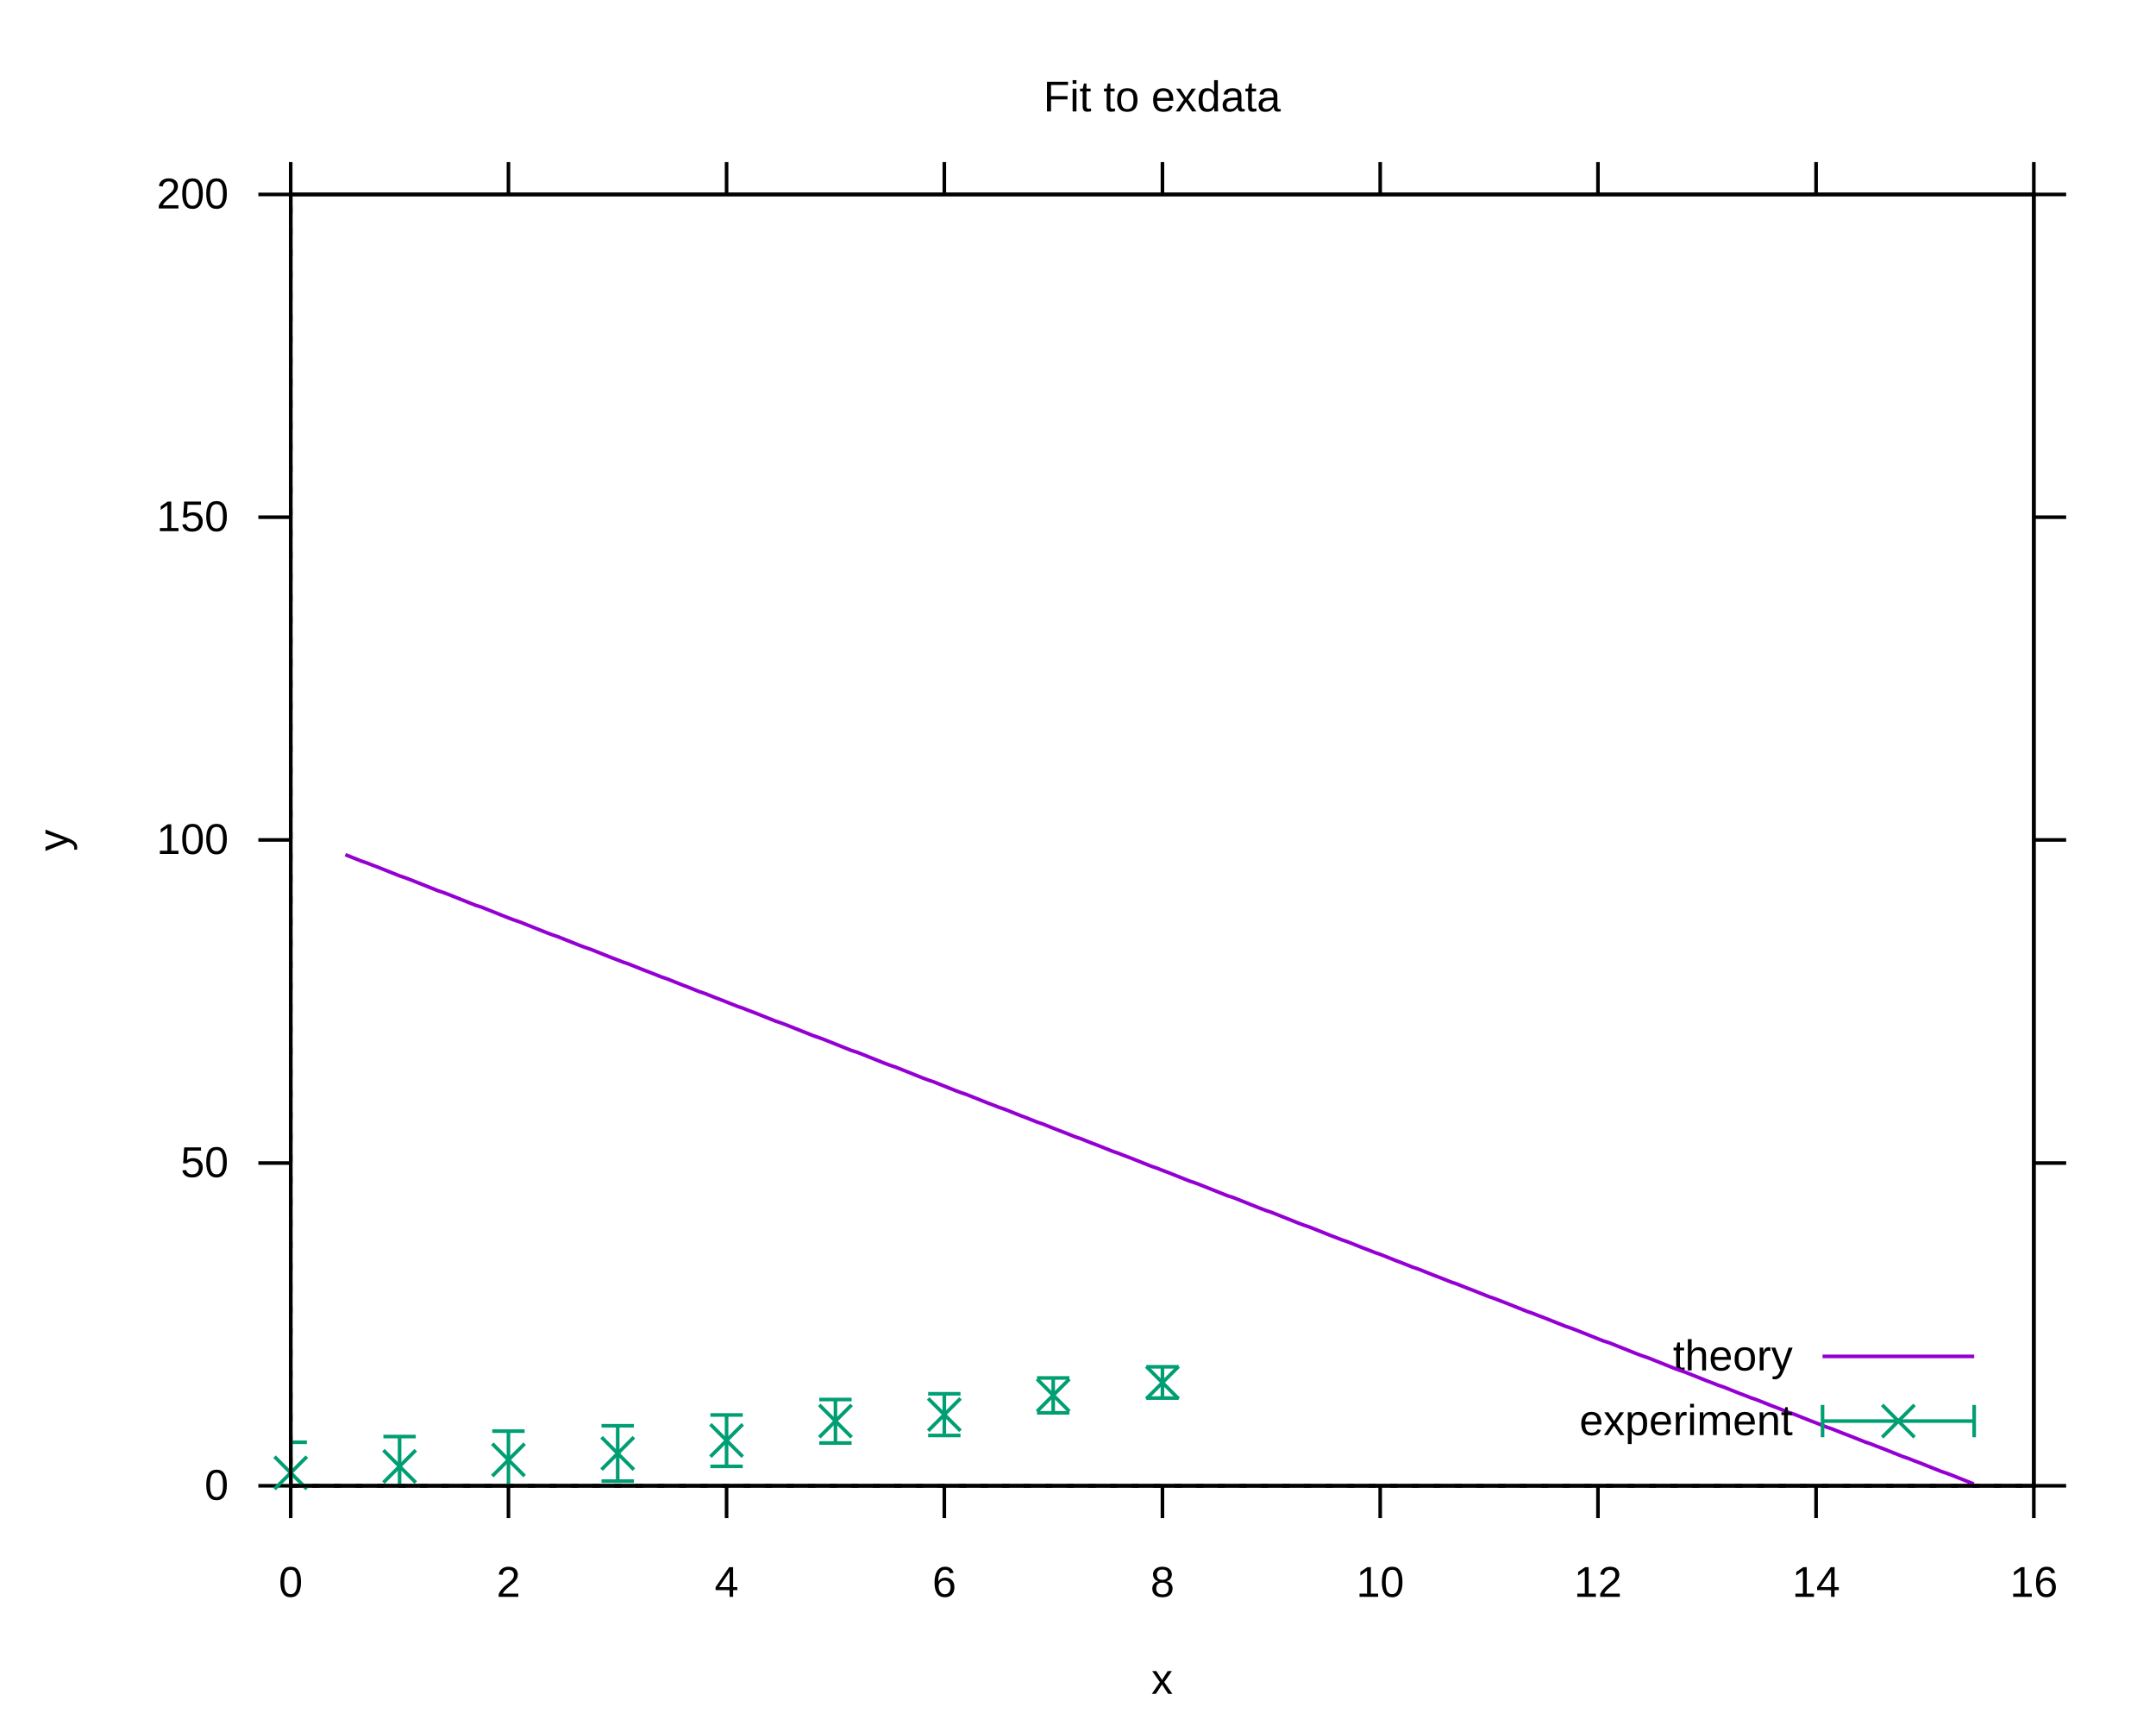
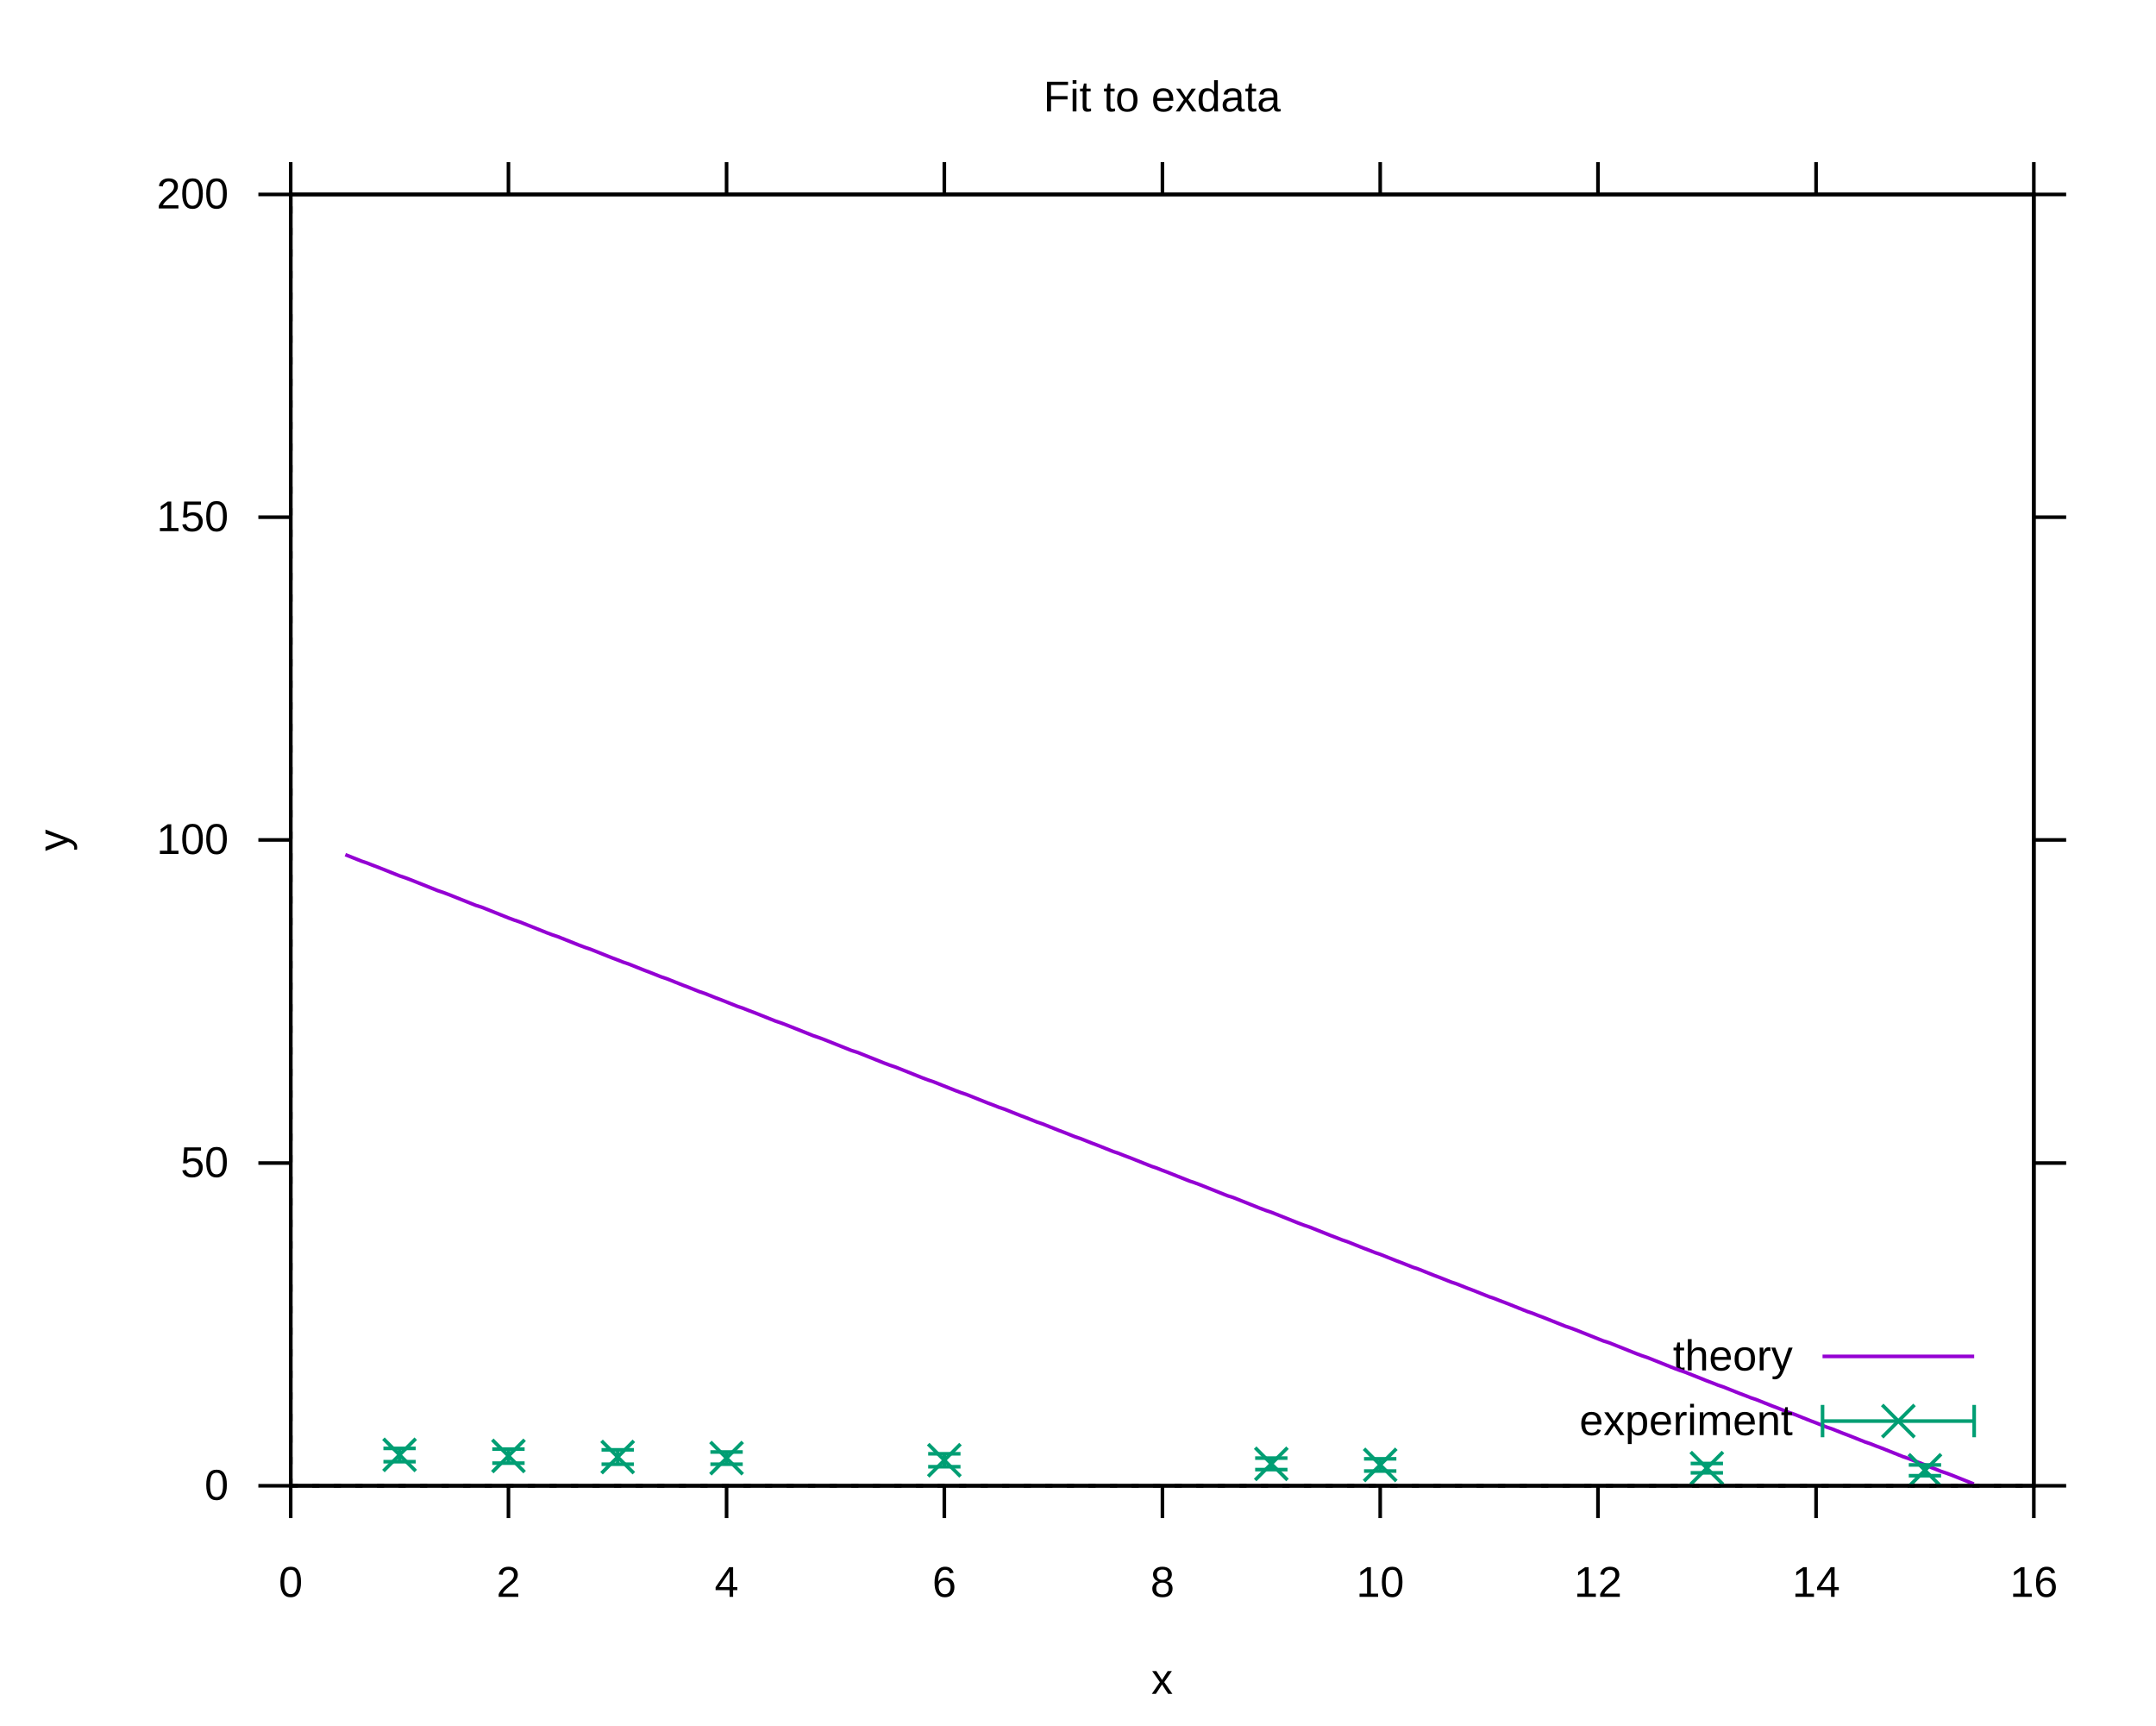
<svg xmlns="http://www.w3.org/2000/svg" xmlns:xlink="http://www.w3.org/1999/xlink" width="600" height="480" viewBox="0 0 600 480">
  <g id="gnuplot_canvas">
    <rect x="0" y="0" width="600" height="480" fill="none" />
    <defs>
      <circle id="gpDot" r="0.5" stroke-width="0.5" stroke="currentColor" />
      <path id="gpPt0" stroke-width="0.222" stroke="currentColor" d="M-1,0 h2 M0,-1 v2" />
      <path id="gpPt1" stroke-width="0.222" stroke="currentColor" d="M-1,-1 L1,1 M1,-1 L-1,1" />
      <path id="gpPt2" stroke-width="0.222" stroke="currentColor" d="M-1,0 L1,0 M0,-1 L0,1 M-1,-1 L1,1 M-1,1 L1,-1" />
      <rect id="gpPt3" stroke-width="0.222" stroke="currentColor" x="-1" y="-1" width="2" height="2" />
      <rect id="gpPt4" stroke-width="0.222" stroke="currentColor" fill="currentColor" x="-1" y="-1" width="2" height="2" />
      <circle id="gpPt5" stroke-width="0.222" stroke="currentColor" cx="0" cy="0" r="1" />
      <use xlink:href="#gpPt5" id="gpPt6" fill="currentColor" stroke="none" />
      <path id="gpPt7" stroke-width="0.222" stroke="currentColor" d="M0,-1.33 L-1.33,0.67 L1.33,0.67 z" />
      <use xlink:href="#gpPt7" id="gpPt8" fill="currentColor" stroke="none" />
      <use xlink:href="#gpPt7" id="gpPt9" stroke="currentColor" transform="rotate(180)" />
      <use xlink:href="#gpPt9" id="gpPt10" fill="currentColor" stroke="none" />
      <use xlink:href="#gpPt3" id="gpPt11" stroke="currentColor" transform="rotate(45)" />
      <use xlink:href="#gpPt11" id="gpPt12" fill="currentColor" stroke="none" />
      <path id="gpPt13" stroke-width="0.222" stroke="currentColor" d="M0,1.330 L1.265,0.411 L0.782,-1.067 L-0.782,-1.076 L-1.265,0.411 z" />
      <use xlink:href="#gpPt13" id="gpPt14" fill="currentColor" stroke="none" />
      <filter id="textbox" filterUnits="objectBoundingBox" x="0" y="0" height="1" width="1">
        <feFlood flood-color="white" flood-opacity="1" result="bgnd" />
        <feComposite in="SourceGraphic" in2="bgnd" operator="atop" />
      </filter>
      <filter id="greybox" filterUnits="objectBoundingBox" x="0" y="0" height="1" width="1">
        <feFlood flood-color="lightgrey" flood-opacity="1" result="grey" />
        <feComposite in="SourceGraphic" in2="grey" operator="atop" />
      </filter>
    </defs>
    <g fill="none" color="white" stroke="currentColor" stroke-width="1.00" stroke-linecap="butt" stroke-linejoin="miter">
</g>
    <g fill="none" color="black" stroke="currentColor" stroke-width="1.00" stroke-linecap="butt" stroke-linejoin="miter">
      <path stroke="black" d="M80.9,413.4 L71.9,413.4 M566.0,413.4 L575.0,413.4  " />
      <g transform="translate(63.6,417.3)" stroke="none" fill="black" font-family="Arial" font-size="12.00" text-anchor="end">
        <text>
          <tspan font-family="Arial"> 0</tspan>
        </text>
      </g>
    </g>
    <g fill="none" color="black" stroke="currentColor" stroke-width="1.00" stroke-linecap="butt" stroke-linejoin="miter">
      <path stroke="black" d="M80.9,323.6 L71.9,323.6 M566.0,323.6 L575.0,323.6  " />
      <g transform="translate(63.6,327.5)" stroke="none" fill="black" font-family="Arial" font-size="12.00" text-anchor="end">
        <text>
          <tspan font-family="Arial"> 50</tspan>
        </text>
      </g>
    </g>
    <g fill="none" color="black" stroke="currentColor" stroke-width="1.00" stroke-linecap="butt" stroke-linejoin="miter">
      <path stroke="black" d="M80.9,233.7 L71.9,233.7 M566.0,233.7 L575.0,233.7  " />
      <g transform="translate(63.6,237.6)" stroke="none" fill="black" font-family="Arial" font-size="12.00" text-anchor="end">
        <text>
          <tspan font-family="Arial"> 100</tspan>
        </text>
      </g>
    </g>
    <g fill="none" color="black" stroke="currentColor" stroke-width="1.00" stroke-linecap="butt" stroke-linejoin="miter">
      <path stroke="black" d="M80.9,143.9 L71.9,143.9 M566.0,143.9 L575.0,143.9  " />
      <g transform="translate(63.6,147.8)" stroke="none" fill="black" font-family="Arial" font-size="12.00" text-anchor="end">
        <text>
          <tspan font-family="Arial"> 150</tspan>
        </text>
      </g>
    </g>
    <g fill="none" color="black" stroke="currentColor" stroke-width="1.00" stroke-linecap="butt" stroke-linejoin="miter">
      <path stroke="black" d="M80.9,54.1 L71.9,54.1 M566.0,54.1 L575.0,54.1  " />
      <g transform="translate(63.6,58.0)" stroke="none" fill="black" font-family="Arial" font-size="12.00" text-anchor="end">
        <text>
          <tspan font-family="Arial"> 200</tspan>
        </text>
      </g>
    </g>
    <g fill="none" color="black" stroke="currentColor" stroke-width="1.00" stroke-linecap="butt" stroke-linejoin="miter">
      <path stroke="black" d="M80.9,413.4 L80.9,422.4 M80.9,54.1 L80.9,45.1  " />
      <g transform="translate(80.9,444.3)" stroke="none" fill="black" font-family="Arial" font-size="12.00" text-anchor="middle">
        <text>
          <tspan font-family="Arial"> 0</tspan>
        </text>
      </g>
    </g>
    <g fill="none" color="black" stroke="currentColor" stroke-width="1.00" stroke-linecap="butt" stroke-linejoin="miter">
      <path stroke="black" d="M141.5,413.4 L141.5,422.4 M141.5,54.1 L141.5,45.1  " />
      <g transform="translate(141.5,444.3)" stroke="none" fill="black" font-family="Arial" font-size="12.00" text-anchor="middle">
        <text>
          <tspan font-family="Arial"> 2</tspan>
        </text>
      </g>
    </g>
    <g fill="none" color="black" stroke="currentColor" stroke-width="1.00" stroke-linecap="butt" stroke-linejoin="miter">
      <path stroke="black" d="M202.2,413.4 L202.2,422.4 M202.2,54.1 L202.2,45.1  " />
      <g transform="translate(202.2,444.3)" stroke="none" fill="black" font-family="Arial" font-size="12.00" text-anchor="middle">
        <text>
          <tspan font-family="Arial"> 4</tspan>
        </text>
      </g>
    </g>
    <g fill="none" color="black" stroke="currentColor" stroke-width="1.00" stroke-linecap="butt" stroke-linejoin="miter">
      <path stroke="black" d="M262.8,413.4 L262.8,422.4 M262.8,54.1 L262.8,45.1  " />
      <g transform="translate(262.8,444.3)" stroke="none" fill="black" font-family="Arial" font-size="12.00" text-anchor="middle">
        <text>
          <tspan font-family="Arial"> 6</tspan>
        </text>
      </g>
    </g>
    <g fill="none" color="black" stroke="currentColor" stroke-width="1.00" stroke-linecap="butt" stroke-linejoin="miter">
      <path stroke="black" d="M323.5,413.4 L323.5,422.4 M323.5,54.1 L323.5,45.1  " />
      <g transform="translate(323.5,444.3)" stroke="none" fill="black" font-family="Arial" font-size="12.00" text-anchor="middle">
        <text>
          <tspan font-family="Arial"> 8</tspan>
        </text>
      </g>
    </g>
    <g fill="none" color="black" stroke="currentColor" stroke-width="1.00" stroke-linecap="butt" stroke-linejoin="miter">
      <path stroke="black" d="M384.1,413.4 L384.1,422.4 M384.1,54.1 L384.1,45.1  " />
      <g transform="translate(384.1,444.3)" stroke="none" fill="black" font-family="Arial" font-size="12.00" text-anchor="middle">
        <text>
          <tspan font-family="Arial"> 10</tspan>
        </text>
      </g>
    </g>
    <g fill="none" color="black" stroke="currentColor" stroke-width="1.00" stroke-linecap="butt" stroke-linejoin="miter">
      <path stroke="black" d="M444.7,413.4 L444.7,422.4 M444.7,54.1 L444.7,45.1  " />
      <g transform="translate(444.7,444.3)" stroke="none" fill="black" font-family="Arial" font-size="12.00" text-anchor="middle">
        <text>
          <tspan font-family="Arial"> 12</tspan>
        </text>
      </g>
    </g>
    <g fill="none" color="black" stroke="currentColor" stroke-width="1.00" stroke-linecap="butt" stroke-linejoin="miter">
      <path stroke="black" d="M505.4,413.4 L505.4,422.4 M505.4,54.1 L505.4,45.1  " />
      <g transform="translate(505.4,444.3)" stroke="none" fill="black" font-family="Arial" font-size="12.00" text-anchor="middle">
        <text>
          <tspan font-family="Arial"> 14</tspan>
        </text>
      </g>
    </g>
    <g fill="none" color="black" stroke="currentColor" stroke-width="1.00" stroke-linecap="butt" stroke-linejoin="miter">
      <path stroke="black" d="M566.0,413.4 L566.0,422.4 M566.0,54.1 L566.0,45.1  " />
      <g transform="translate(566.0,444.3)" stroke="none" fill="black" font-family="Arial" font-size="12.00" text-anchor="middle">
        <text>
          <tspan font-family="Arial"> 16</tspan>
        </text>
      </g>
    </g>
    <g fill="none" color="black" stroke="currentColor" stroke-width="1.00" stroke-linecap="butt" stroke-linejoin="miter">
</g>
    <g fill="none" color="gray" stroke="currentColor" stroke-width="1.00" stroke-linecap="butt" stroke-linejoin="miter">
      <path stroke="black" stroke-dasharray="2,4" d="M80.9,413.4 L566.0,413.4  " />
    </g>
    <g fill="none" color="gray" stroke="currentColor" stroke-width="1.00" stroke-linecap="butt" stroke-linejoin="miter">
      <path stroke="black" stroke-dasharray="2,4" d="M80.9,413.4 L80.9,54.1  " />
    </g>
    <g fill="none" color="black" stroke="currentColor" stroke-width="1.00" stroke-linecap="butt" stroke-linejoin="miter">
      <path stroke="black" d="M80.9,54.1 L80.9,413.4 L566.0,413.4 L566.0,54.1 L80.9,54.1 Z  " />
    </g>
    <g fill="none" color="black" stroke="currentColor" stroke-width="1.00" stroke-linecap="butt" stroke-linejoin="miter">
      <g transform="translate(19.0,233.8) rotate(270)" stroke="none" fill="black" font-family="Arial" font-size="12.00" text-anchor="middle">
        <text>
          <tspan font-family="Arial">y</tspan>
        </text>
      </g>
    </g>
    <g fill="none" color="black" stroke="currentColor" stroke-width="1.00" stroke-linecap="butt" stroke-linejoin="miter">
      <g transform="translate(323.4,471.3)" stroke="none" fill="black" font-family="Arial" font-size="12.00" text-anchor="middle">
        <text>
          <tspan font-family="Arial">x</tspan>
        </text>
      </g>
    </g>
    <g fill="none" color="black" stroke="currentColor" stroke-width="1.00" stroke-linecap="butt" stroke-linejoin="miter">
      <g transform="translate(323.4,31.0)" stroke="none" fill="black" font-family="Arial" font-size="12.00" text-anchor="middle">
        <text>
          <tspan font-family="Arial">Fit to exdata</tspan>
        </text>
      </g>
    </g>
    <g fill="none" color="black" stroke="currentColor" stroke-width="1.00" stroke-linecap="butt" stroke-linejoin="miter">
</g>
    <g id="gnuplot_plot_1">
      <g fill="none" color="black" stroke="currentColor" stroke-width="1.00" stroke-linecap="butt" stroke-linejoin="miter">
        <g transform="translate(498.9,381.3)" stroke="none" fill="black" font-family="Arial" font-size="12.00" text-anchor="end">
          <text>
            <tspan font-family="Arial">theory</tspan>
          </text>
        </g>
      </g>
      <g fill="none" color="black" stroke="currentColor" stroke-width="1.00" stroke-linecap="butt" stroke-linejoin="miter">
        <path stroke="rgb(148,   0, 211)" d="M507.2,377.4 L549.4,377.4 M96.1,237.8 L97.6,238.4 L99.1,239.0 L100.6,239.6 L102.1,240.1 L103.6,240.7   L105.2,241.3 L106.7,241.9 L108.2,242.5 L109.7,243.1 L111.2,243.7 L112.7,244.2 L114.3,244.8 L115.8,245.4   L117.3,246.0 L118.8,246.6 L120.3,247.2 L121.8,247.8 L123.3,248.3 L124.9,248.9 L126.4,249.5 L127.9,250.1   L129.4,250.7 L130.9,251.3 L132.4,251.9 L134.0,252.4 L135.5,253.0 L137.0,253.6 L138.5,254.2 L140.0,254.8   L141.5,255.4 L143.1,256.0 L144.6,256.5 L146.1,257.1 L147.6,257.7 L149.1,258.3 L150.6,258.9 L152.1,259.5   L153.7,260.1 L155.2,260.6 L156.7,261.2 L158.2,261.8 L159.7,262.4 L161.2,263.0 L162.8,263.6 L164.3,264.1   L165.8,264.7 L167.3,265.3 L168.8,265.9 L170.3,266.5 L171.9,267.1 L173.4,267.7 L174.9,268.2 L176.4,268.8   L177.9,269.4 L179.4,270.0 L181.0,270.6 L182.5,271.2 L184.0,271.8 L185.5,272.3 L187.0,272.9 L188.5,273.5   L190.0,274.1 L191.6,274.7 L193.1,275.3 L194.6,275.9 L196.1,276.4 L197.6,277.0 L199.1,277.6 L200.7,278.2   L202.2,278.8 L203.7,279.4 L205.2,280.0 L206.7,280.5 L208.2,281.1 L209.8,281.7 L211.3,282.3 L212.8,282.9   L214.3,283.5 L215.8,284.1 L217.3,284.6 L218.9,285.2 L220.4,285.8 L221.9,286.4 L223.4,287.0 L224.9,287.6   L226.4,288.2 L227.9,288.7 L229.5,289.3 L231.0,289.9 L232.5,290.5 L234.0,291.1 L235.5,291.7 L237.0,292.3   L238.6,292.8 L240.1,293.4 L241.6,294.0 L243.1,294.6 L244.6,295.2 L246.1,295.8 L247.7,296.4 L249.2,296.9   L250.7,297.5 L252.2,298.1 L253.7,298.7 L255.2,299.3 L256.7,299.9 L258.3,300.5 L259.8,301.0 L261.3,301.6   L262.8,302.2 L264.3,302.8 L265.8,303.4 L267.4,304.0 L268.9,304.5 L270.4,305.1 L271.9,305.7 L273.4,306.3   L274.9,306.9 L276.5,307.5 L278.0,308.1 L279.5,308.6 L281.0,309.2 L282.5,309.8 L284.0,310.4 L285.6,311.0   L287.1,311.6 L288.6,312.2 L290.1,312.7 L291.6,313.3 L293.1,313.9 L294.6,314.5 L296.2,315.1 L297.7,315.7   L299.2,316.3 L300.7,316.8 L302.2,317.4 L303.7,318.0 L305.3,318.6 L306.8,319.2 L308.3,319.8 L309.8,320.4   L311.3,320.9 L312.8,321.5 L314.4,322.1 L315.9,322.7 L317.4,323.3 L318.9,323.9 L320.4,324.5 L321.9,325.0   L323.4,325.6 L325.0,326.2 L326.5,326.8 L328.0,327.4 L329.5,328.0 L331.0,328.6 L332.5,329.1 L334.1,329.7   L335.6,330.3 L337.1,330.9 L338.6,331.5 L340.1,332.1 L341.6,332.7 L343.2,333.2 L344.7,333.8 L346.2,334.4   L347.7,335.0 L349.2,335.6 L350.7,336.2 L352.3,336.8 L353.8,337.3 L355.3,337.9 L356.8,338.5 L358.3,339.1   L359.8,339.7 L361.3,340.3 L362.9,340.9 L364.4,341.4 L365.9,342.0 L367.4,342.6 L368.9,343.2 L370.4,343.8   L372.0,344.4 L373.5,345.0 L375.0,345.5 L376.5,346.1 L378.0,346.7 L379.5,347.3 L381.1,347.9 L382.6,348.5   L384.1,349.0 L385.6,349.6 L387.1,350.2 L388.6,350.8 L390.2,351.4 L391.7,352.0 L393.2,352.6 L394.7,353.1   L396.2,353.7 L397.7,354.3 L399.2,354.9 L400.8,355.5 L402.3,356.1 L403.8,356.7 L405.3,357.2 L406.8,357.8   L408.3,358.4 L409.9,359.0 L411.4,359.6 L412.9,360.2 L414.4,360.8 L415.9,361.3 L417.4,361.9 L419.0,362.5   L420.5,363.1 L422.0,363.7 L423.5,364.3 L425.0,364.9 L426.5,365.4 L428.0,366.0 L429.6,366.6 L431.1,367.2   L432.6,367.8 L434.1,368.4 L435.6,369.0 L437.1,369.5 L438.7,370.1 L440.2,370.7 L441.7,371.3 L443.2,371.9   L444.7,372.5 L446.2,373.1 L447.8,373.6 L449.3,374.2 L450.8,374.8 L452.3,375.4 L453.8,376.0 L455.3,376.6   L456.9,377.2 L458.4,377.7 L459.9,378.3 L461.4,378.9 L462.9,379.5 L464.4,380.1 L465.9,380.7 L467.5,381.3   L469.0,381.8 L470.5,382.4 L472.0,383.0 L473.5,383.6 L475.0,384.2 L476.6,384.8 L478.1,385.4 L479.6,385.9   L481.1,386.5 L482.6,387.1 L484.1,387.7 L485.7,388.3 L487.2,388.9 L488.7,389.4 L490.2,390.0 L491.7,390.6   L493.2,391.2 L494.8,391.8 L496.3,392.4 L497.8,393.0 L499.3,393.5 L500.8,394.1 L502.3,394.7 L503.8,395.3   L505.4,395.9 L506.9,396.5 L508.4,397.1 L509.9,397.6 L511.4,398.2 L512.9,398.8 L514.5,399.4 L516.0,400.0   L517.5,400.6 L519.0,401.2 L520.5,401.7 L522.0,402.3 L523.6,402.9 L525.1,403.5 L526.6,404.1 L528.1,404.7   L529.6,405.3 L531.1,405.8 L532.6,406.4 L534.2,407.0 L535.7,407.6 L537.2,408.2 L538.7,408.8 L540.2,409.4   L541.7,409.9 L543.3,410.5 L544.8,411.1 L546.3,411.7 L547.8,412.3 L549.3,412.9  " />
      </g>
    </g>
    <g id="gnuplot_plot_2">
      <g fill="none" color="black" stroke="currentColor" stroke-width="1.00" stroke-linecap="butt" stroke-linejoin="miter">
        <g transform="translate(498.9,399.3)" stroke="none" fill="black" font-family="Arial" font-size="12.00" text-anchor="end">
          <text>
            <tspan font-family="Arial">experiment</tspan>
          </text>
        </g>
      </g>
      <g fill="none" color="black" stroke="currentColor" stroke-width="1.00" stroke-linecap="butt" stroke-linejoin="miter">
-         <path stroke="rgb(  0, 158, 115)" d="M507.2,395.4 L549.4,395.4 M507.2,390.9 L507.2,399.9 M549.4,390.9 L549.4,399.9 M80.9,413.4 L80.9,401.3   L85.4,401.3 M111.2,413.4 L111.2,399.7 M106.7,399.7 L115.7,399.7 M141.5,413.4 L141.5,398.2 M137.0,398.2   L146.0,398.2 M171.9,412.1 L171.9,396.7 M167.4,412.1 L176.4,412.1 M167.4,396.7 L176.4,396.7 M202.2,408.0   L202.2,393.7 M197.7,408.0 L206.7,408.0 M197.7,393.7 L206.7,393.7 M232.5,401.5 L232.5,389.4 M228.0,401.5   L237.0,401.5 M228.0,389.4 L237.0,389.4 M262.8,399.4 L262.8,387.8 M258.3,399.4 L267.3,399.4 M258.3,387.8   L267.3,387.8 M293.1,393.1 L293.1,383.4 M288.6,393.1 L297.6,393.1 M288.6,383.4 L297.6,383.4 M323.5,389.0   L323.5,380.3 M319.0,389.0 L328.0,389.0 M319.0,380.3 L328.0,380.3  " />
-         <use xlink:href="#gpPt1" transform="translate(80.9,409.8) scale(4.50)" color="rgb(  0, 158, 115)" />
-         <use xlink:href="#gpPt1" transform="translate(111.2,408.0) scale(4.50)" color="rgb(  0, 158, 115)" />
-         <use xlink:href="#gpPt1" transform="translate(141.5,406.2) scale(4.50)" color="rgb(  0, 158, 115)" />
-         <use xlink:href="#gpPt1" transform="translate(171.9,404.4) scale(4.50)" color="rgb(  0, 158, 115)" />
-         <use xlink:href="#gpPt1" transform="translate(202.2,400.8) scale(4.50)" color="rgb(  0, 158, 115)" />
-         <use xlink:href="#gpPt1" transform="translate(232.5,395.4) scale(4.50)" color="rgb(  0, 158, 115)" />
-         <use xlink:href="#gpPt1" transform="translate(262.8,393.6) scale(4.50)" color="rgb(  0, 158, 115)" />
-         <use xlink:href="#gpPt1" transform="translate(293.1,388.2) scale(4.50)" color="rgb(  0, 158, 115)" />
-         <use xlink:href="#gpPt1" transform="translate(323.5,384.7) scale(4.50)" color="rgb(  0, 158, 115)" />
+         <path stroke="rgb(  0, 158, 115)" d="M507.2,395.4 L549.4,395.4 M507.2,390.9 L507.2,399.9 M549.4,390.9 L549.4,399.9 M111.2,406.7 L111.2,403.0   M106.7,406.7 L115.7,406.7 M106.7,403.0 L115.7,403.0 M141.5,407.1 L141.5,403.2 M137.0,407.1 L146.0,407.1   M137.0,403.2 L146.0,403.2 M171.9,407.4 L171.9,403.4 M167.4,407.4 L176.4,407.4 M167.4,403.4 L176.4,403.4   M202.2,407.4 L202.2,404.0 M197.7,407.4 L206.7,407.4 M197.7,404.0 L206.7,404.0 M262.8,408.1 L262.8,404.5   M258.3,408.1 L267.3,408.1 M258.3,404.5 L267.3,404.5 M353.8,408.9 L353.8,405.7 M349.3,408.9 L358.3,408.9   M349.3,405.7 L358.3,405.7 M384.1,409.3 L384.1,405.9 M379.6,409.3 L388.6,409.3 M379.6,405.9 L388.6,405.9   M475.0,409.8 L475.0,407.2 M470.5,409.8 L479.5,409.8 M470.5,407.2 L479.5,407.2 M535.7,410.6 L535.7,407.6   M531.2,410.6 L540.2,410.6 M531.2,407.6 L540.2,407.6  " />
+         <use xlink:href="#gpPt1" transform="translate(111.2,404.8) scale(4.50)" color="rgb(  0, 158, 115)" />
+         <use xlink:href="#gpPt1" transform="translate(141.5,405.1) scale(4.50)" color="rgb(  0, 158, 115)" />
+         <use xlink:href="#gpPt1" transform="translate(171.9,405.4) scale(4.50)" color="rgb(  0, 158, 115)" />
+         <use xlink:href="#gpPt1" transform="translate(202.2,405.7) scale(4.50)" color="rgb(  0, 158, 115)" />
+         <use xlink:href="#gpPt1" transform="translate(262.8,406.3) scale(4.50)" color="rgb(  0, 158, 115)" />
+         <use xlink:href="#gpPt1" transform="translate(353.8,407.3) scale(4.50)" color="rgb(  0, 158, 115)" />
+         <use xlink:href="#gpPt1" transform="translate(384.1,407.6) scale(4.50)" color="rgb(  0, 158, 115)" />
+         <use xlink:href="#gpPt1" transform="translate(475.0,408.5) scale(4.50)" color="rgb(  0, 158, 115)" />
+         <use xlink:href="#gpPt1" transform="translate(535.7,409.1) scale(4.50)" color="rgb(  0, 158, 115)" />
        <use xlink:href="#gpPt1" transform="translate(528.3,395.4) scale(4.50)" color="rgb(  0, 158, 115)" />
      </g>
    </g>
    <g fill="none" color="white" stroke="rgb(  0, 158, 115)" stroke-width="2.00" stroke-linecap="butt" stroke-linejoin="miter">
</g>
    <g fill="none" color="black" stroke="currentColor" stroke-width="2.00" stroke-linecap="butt" stroke-linejoin="miter">
</g>
    <g fill="none" color="black" stroke="black" stroke-width="1.00" stroke-linecap="butt" stroke-linejoin="miter">
</g>
    <g fill="none" color="black" stroke="currentColor" stroke-width="1.00" stroke-linecap="butt" stroke-linejoin="miter">
      <path stroke="black" d="M80.9,54.1 L80.9,413.4 L566.0,413.4 L566.0,54.1 L80.9,54.1 Z  " />
    </g>
    <g fill="none" color="black" stroke="currentColor" stroke-width="1.00" stroke-linecap="butt" stroke-linejoin="miter">
</g>
  </g>
</svg>
